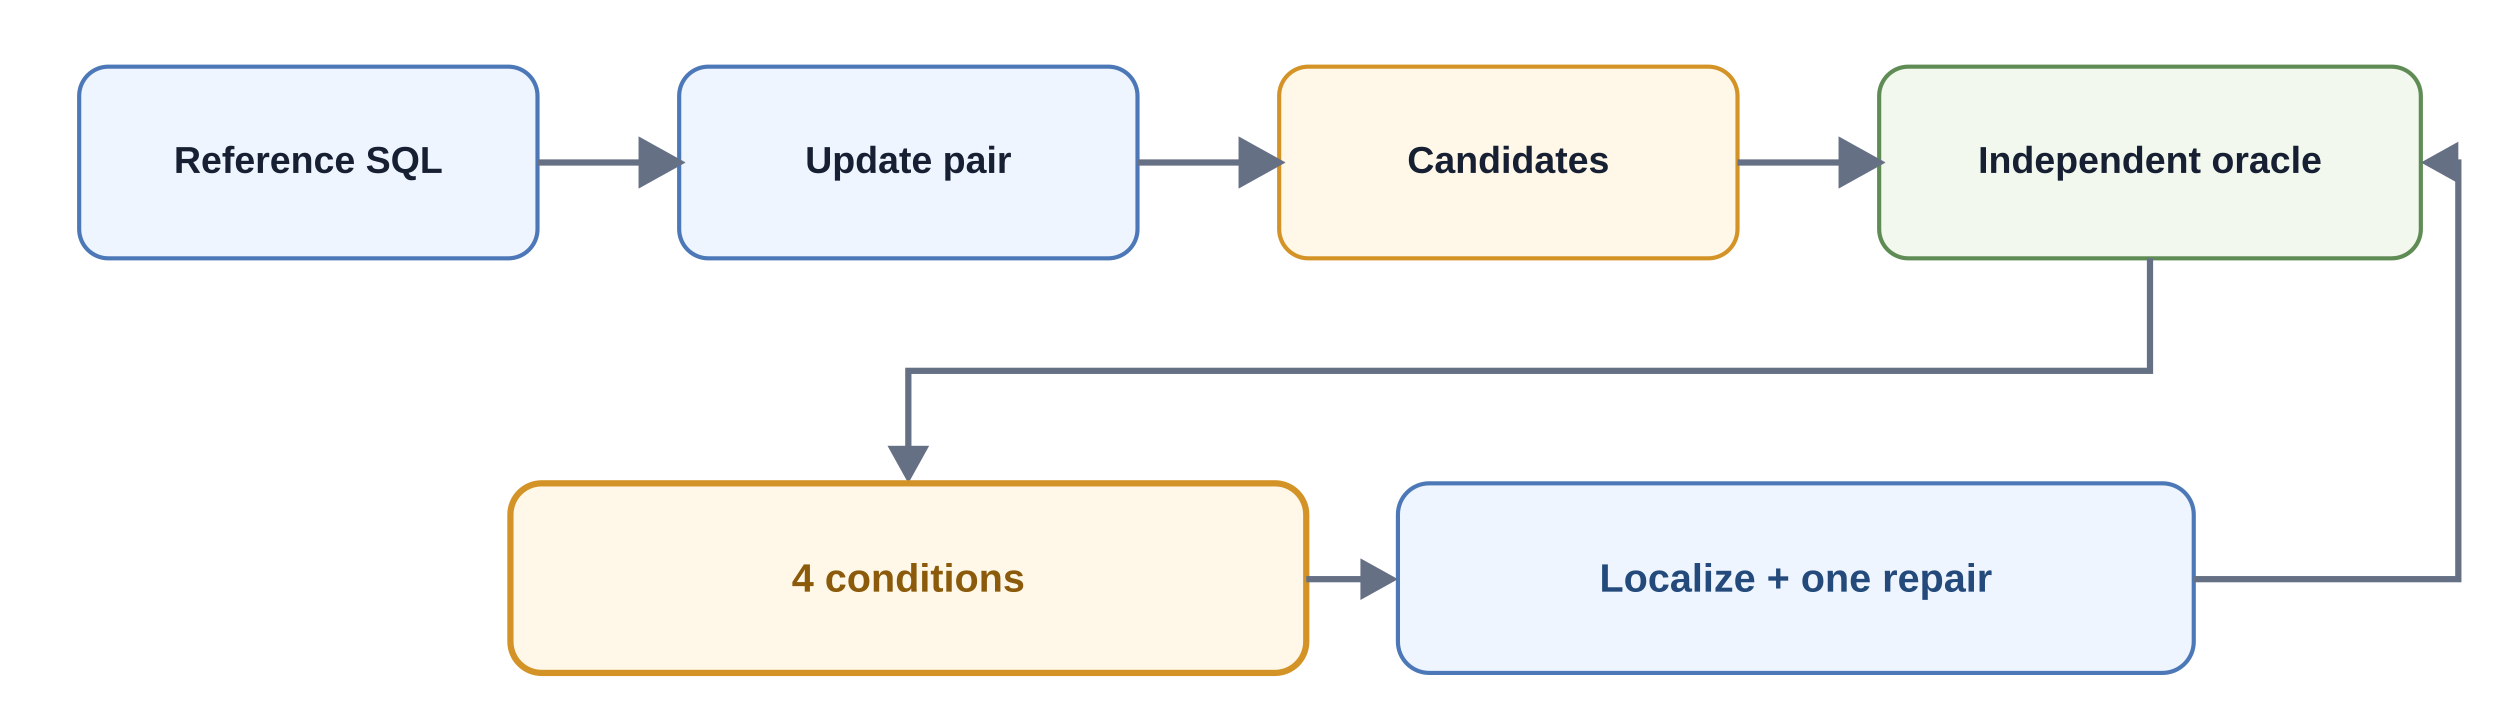
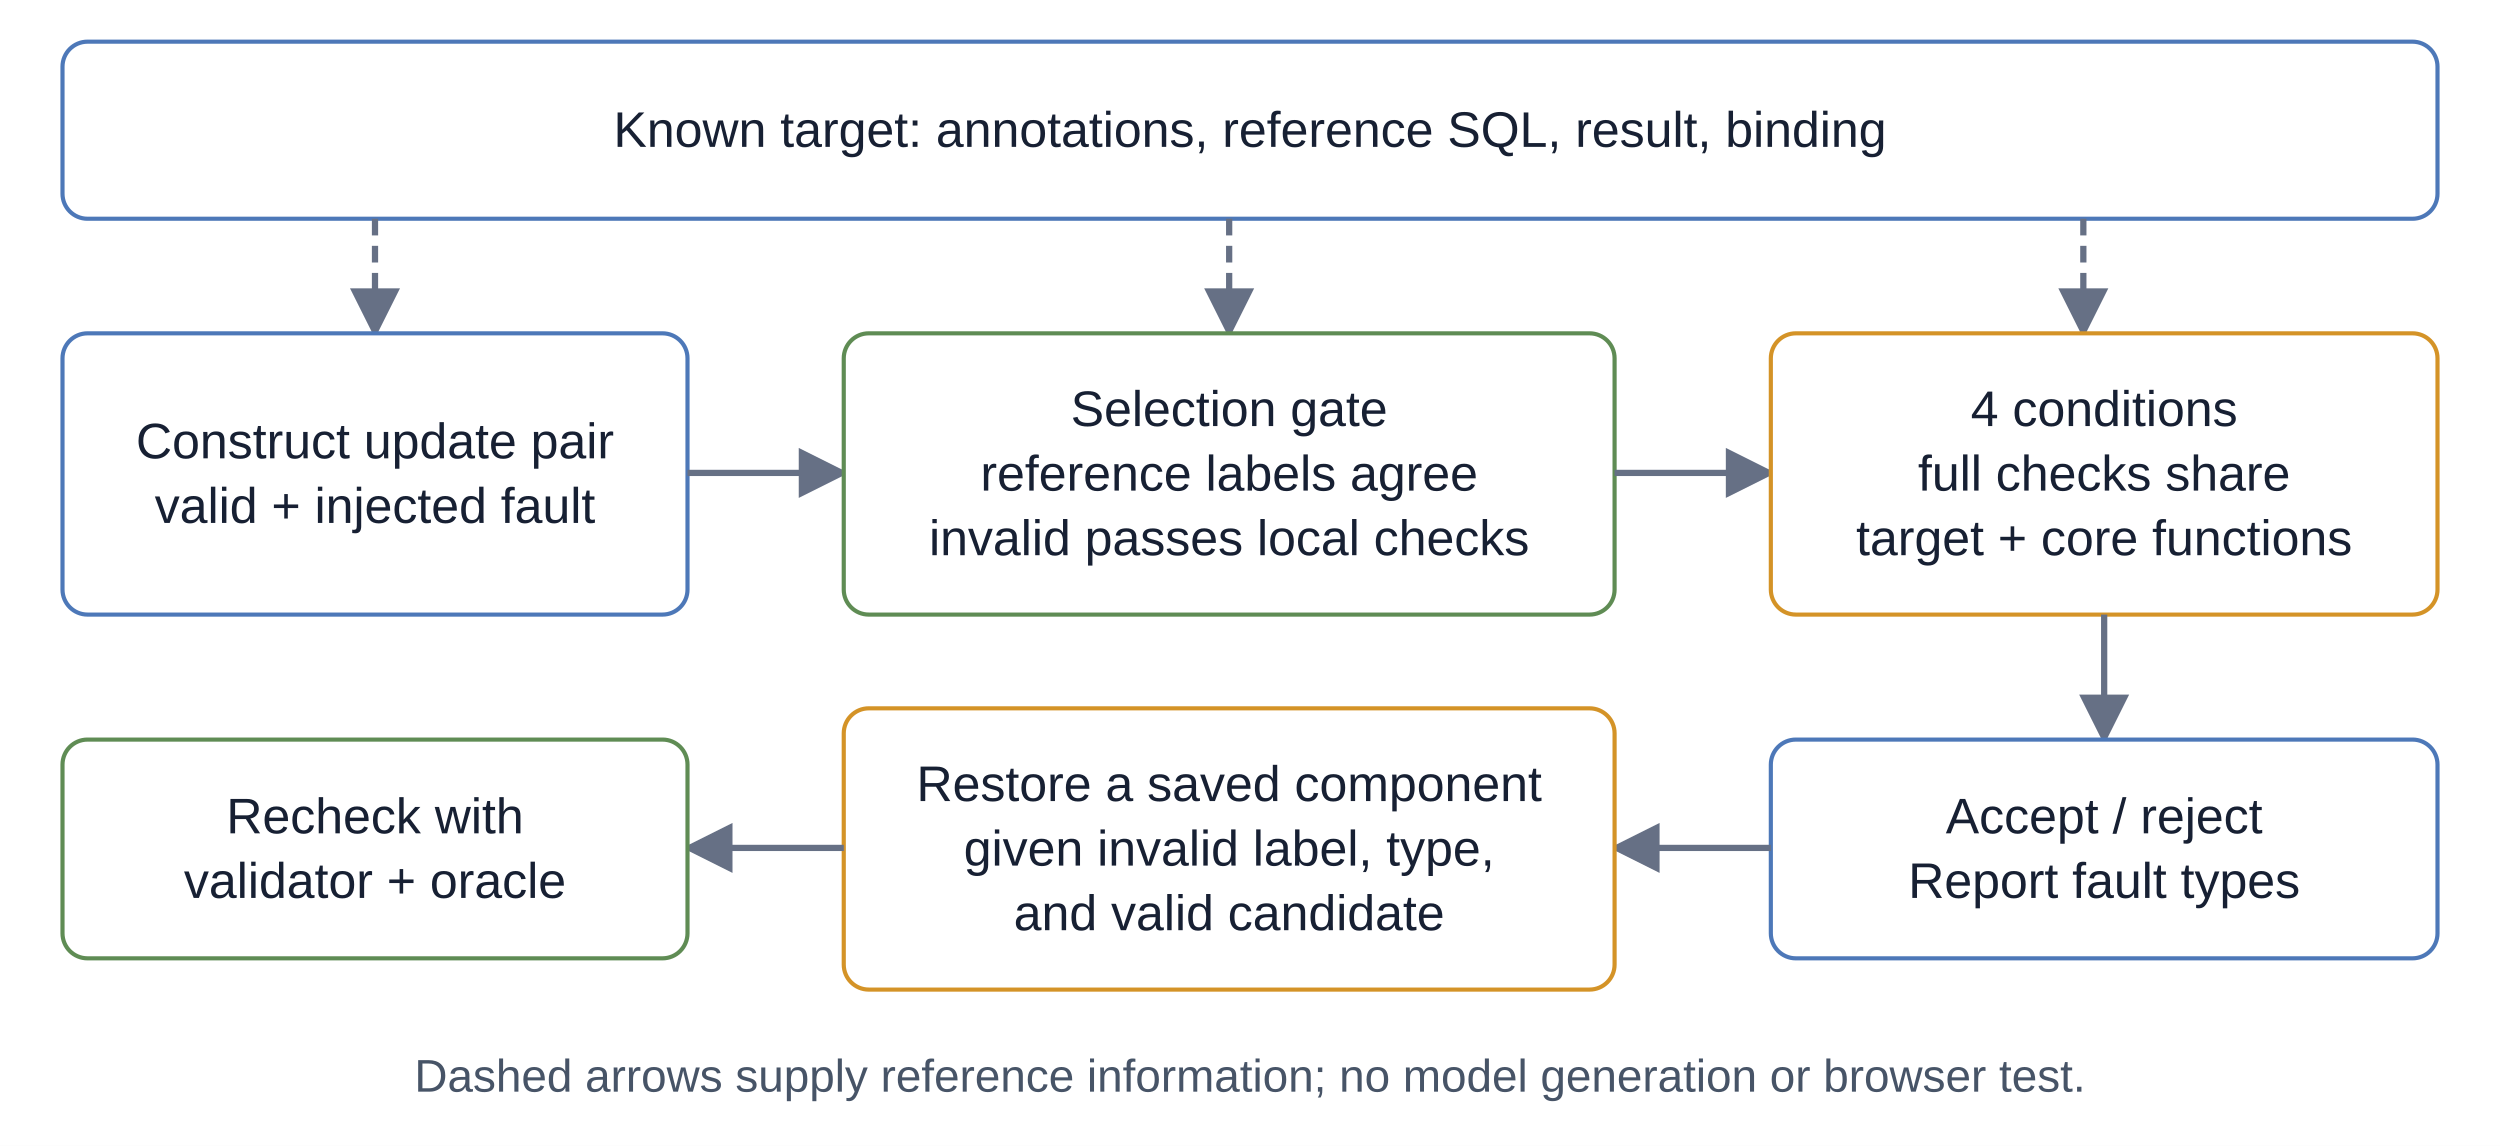
- <svg xmlns="http://www.w3.org/2000/svg" viewBox="0 60 1200 340" role="img" aria-labelledby="title description">
-   <rect width="1200" height="430" fill="#ffffff" />
-   <g font-family="Arial, Helvetica, sans-serif" text-anchor="middle" fill="#172033">
-     <rect x="38" y="92" width="220" height="92" rx="14" fill="#eef5ff" stroke="#4d78b8" stroke-width="2" />
-     <text x="148" y="143" font-size="18" font-weight="700">Reference SQL</text>
-     <rect x="326" y="92" width="220" height="92" rx="14" fill="#eef5ff" stroke="#4d78b8" stroke-width="2" />
-     <text x="436" y="143" font-size="18" font-weight="700">Update pair</text>
-     <rect x="614" y="92" width="220" height="92" rx="14" fill="#fff8e8" stroke="#d49327" stroke-width="2" />
-     <text x="724" y="143" font-size="18" font-weight="700">Candidates</text>
-     <rect x="902" y="92" width="260" height="92" rx="14" fill="#f2f8ee" stroke="#5f8c54" stroke-width="2" />
-     <text x="1032" y="143" font-size="18" font-weight="700">Independent oracle</text>
+ <svg xmlns="http://www.w3.org/2000/svg" viewBox="0 0 1200 550" role="img" aria-labelledby="title description">
+   <defs>
+     <marker id="arrow" viewBox="0 0 10 10" refX="9" refY="5" markerWidth="8" markerHeight="8" orient="auto-start-reverse">
+       <path d="M0 0 L10 5 L0 10 Z" fill="#667085" />
+     </marker>
+   </defs>
+   <rect width="1200" height="550" fill="#fff" />
+   <g font-family="Arial, Helvetica, sans-serif">
+     <rect x="30" y="20" width="1140" height="85" rx="12" fill="#fff" stroke="#4d78b8" stroke-width="2" />
+     <text x="600.0" y="70.5" text-anchor="middle" font-size="24" fill="#172033">Known target: annotations, reference SQL, result, binding</text>
+     <path d="M180 105 V160" fill="none" stroke="#667085" stroke-width="3" marker-end="url(#arrow)" stroke-dasharray="8 5" />
+     <path d="M590 105 V160" fill="none" stroke="#667085" stroke-width="3" marker-end="url(#arrow)" stroke-dasharray="8 5" />
+     <path d="M1000 105 V160" fill="none" stroke="#667085" stroke-width="3" marker-end="url(#arrow)" stroke-dasharray="8 5" />
+     <rect x="30" y="160" width="300" height="135" rx="12" fill="#fff" stroke="#4d78b8" stroke-width="2" />
+     <text x="180.0" y="220.0" text-anchor="middle" font-size="24" fill="#172033">Construct update pair</text>
+     <text x="180.0" y="251.0" text-anchor="middle" font-size="24" fill="#172033">valid + injected fault</text>
+     <path d="M330 227 H405" fill="none" stroke="#667085" stroke-width="3" marker-end="url(#arrow)" />
+     <rect x="405" y="160" width="370" height="135" rx="12" fill="#fff" stroke="#5f8c54" stroke-width="2" />
+     <text x="590.0" y="204.5" text-anchor="middle" font-size="24" fill="#172033">Selection gate</text>
+     <text x="590.0" y="235.5" text-anchor="middle" font-size="24" fill="#172033">reference labels agree</text>
+     <text x="590.0" y="266.5" text-anchor="middle" font-size="24" fill="#172033">invalid passes local checks</text>
+     <path d="M775 227 H850" fill="none" stroke="#667085" stroke-width="3" marker-end="url(#arrow)" />
+     <rect x="850" y="160" width="320" height="135" rx="12" fill="#fff" stroke="#d49327" stroke-width="2" />
+     <text x="1010.0" y="204.5" text-anchor="middle" font-size="24" fill="#172033">4 conditions</text>
+     <text x="1010.0" y="235.5" text-anchor="middle" font-size="24" fill="#172033">full checks share</text>
+     <text x="1010.0" y="266.5" text-anchor="middle" font-size="24" fill="#172033">target + core functions</text>
+     <path d="M1010 295 V355" fill="none" stroke="#667085" stroke-width="3" marker-end="url(#arrow)" />
+     <rect x="850" y="355" width="320" height="105" rx="12" fill="#fff" stroke="#4d78b8" stroke-width="2" />
+     <text x="1010.0" y="400.0" text-anchor="middle" font-size="24" fill="#172033">Accept / reject</text>
+     <text x="1010.0" y="431.0" text-anchor="middle" font-size="24" fill="#172033">Report fault types</text>
+     <path d="M850 407 H775" fill="none" stroke="#667085" stroke-width="3" marker-end="url(#arrow)" />
+     <rect x="405" y="340" width="370" height="135" rx="12" fill="#fff" stroke="#d49327" stroke-width="2" />
+     <text x="590.0" y="384.5" text-anchor="middle" font-size="24" fill="#172033">Restore a saved component</text>
+     <text x="590.0" y="415.5" text-anchor="middle" font-size="24" fill="#172033">given invalid label, type,</text>
+     <text x="590.0" y="446.5" text-anchor="middle" font-size="24" fill="#172033">and valid candidate</text>
+     <path d="M405 407 H330" fill="none" stroke="#667085" stroke-width="3" marker-end="url(#arrow)" />
+     <rect x="30" y="355" width="300" height="105" rx="12" fill="#fff" stroke="#5f8c54" stroke-width="2" />
+     <text x="180.0" y="400.0" text-anchor="middle" font-size="24" fill="#172033">Recheck with</text>
+     <text x="180.0" y="431.0" text-anchor="middle" font-size="24" fill="#172033">validator + oracle</text>
+     <text x="600" y="524" text-anchor="middle" font-size="22" fill="#475467">Dashed arrows supply reference information; no model generation or browser test.</text>
  </g>
-   <g stroke="#667085" stroke-width="3" fill="#667085">
-     <line x1="258" y1="138" x2="310" y2="138" />
-     <polygon points="326,138 308,128 308,148" />
-     <line x1="546" y1="138" x2="598" y2="138" />
-     <polygon points="614,138 596,128 596,148" />
-     <line x1="834" y1="138" x2="886" y2="138" />
-     <polygon points="902,138 884,128 884,148" />
-   </g>
-   <path d="M1032 184 V238 H436 V276" fill="none" stroke="#667085" stroke-width="3" />
-   <polygon points="436,292 426,274 446,274" fill="#667085" />
-   <rect x="245" y="292" width="382" height="91" rx="15" fill="#fff8e8" stroke="#d49327" stroke-width="3" />
-   <text x="436" y="344" text-anchor="middle" font-family="Arial, Helvetica, sans-serif" font-size="19" font-weight="700" fill="#8b5b0b">4 conditions</text>
-   <rect x="671" y="292" width="382" height="91" rx="15" fill="#eef5ff" stroke="#4d78b8" stroke-width="2" />
-   <text x="862" y="344" text-anchor="middle" font-family="Arial, Helvetica, sans-serif" font-size="19" font-weight="700" fill="#244a7c">Localize + one repair</text>
-   <line x1="627" y1="338" x2="655" y2="338" stroke="#667085" stroke-width="3" />
-   <polygon points="671,338 653,328 653,348" fill="#667085" />
-   <path d="M1053 338 H1180 V138 H1178" fill="none" stroke="#667085" stroke-width="3" />
-   <polygon points="1162,138 1180,128 1180,148" fill="#667085" />
</svg>
